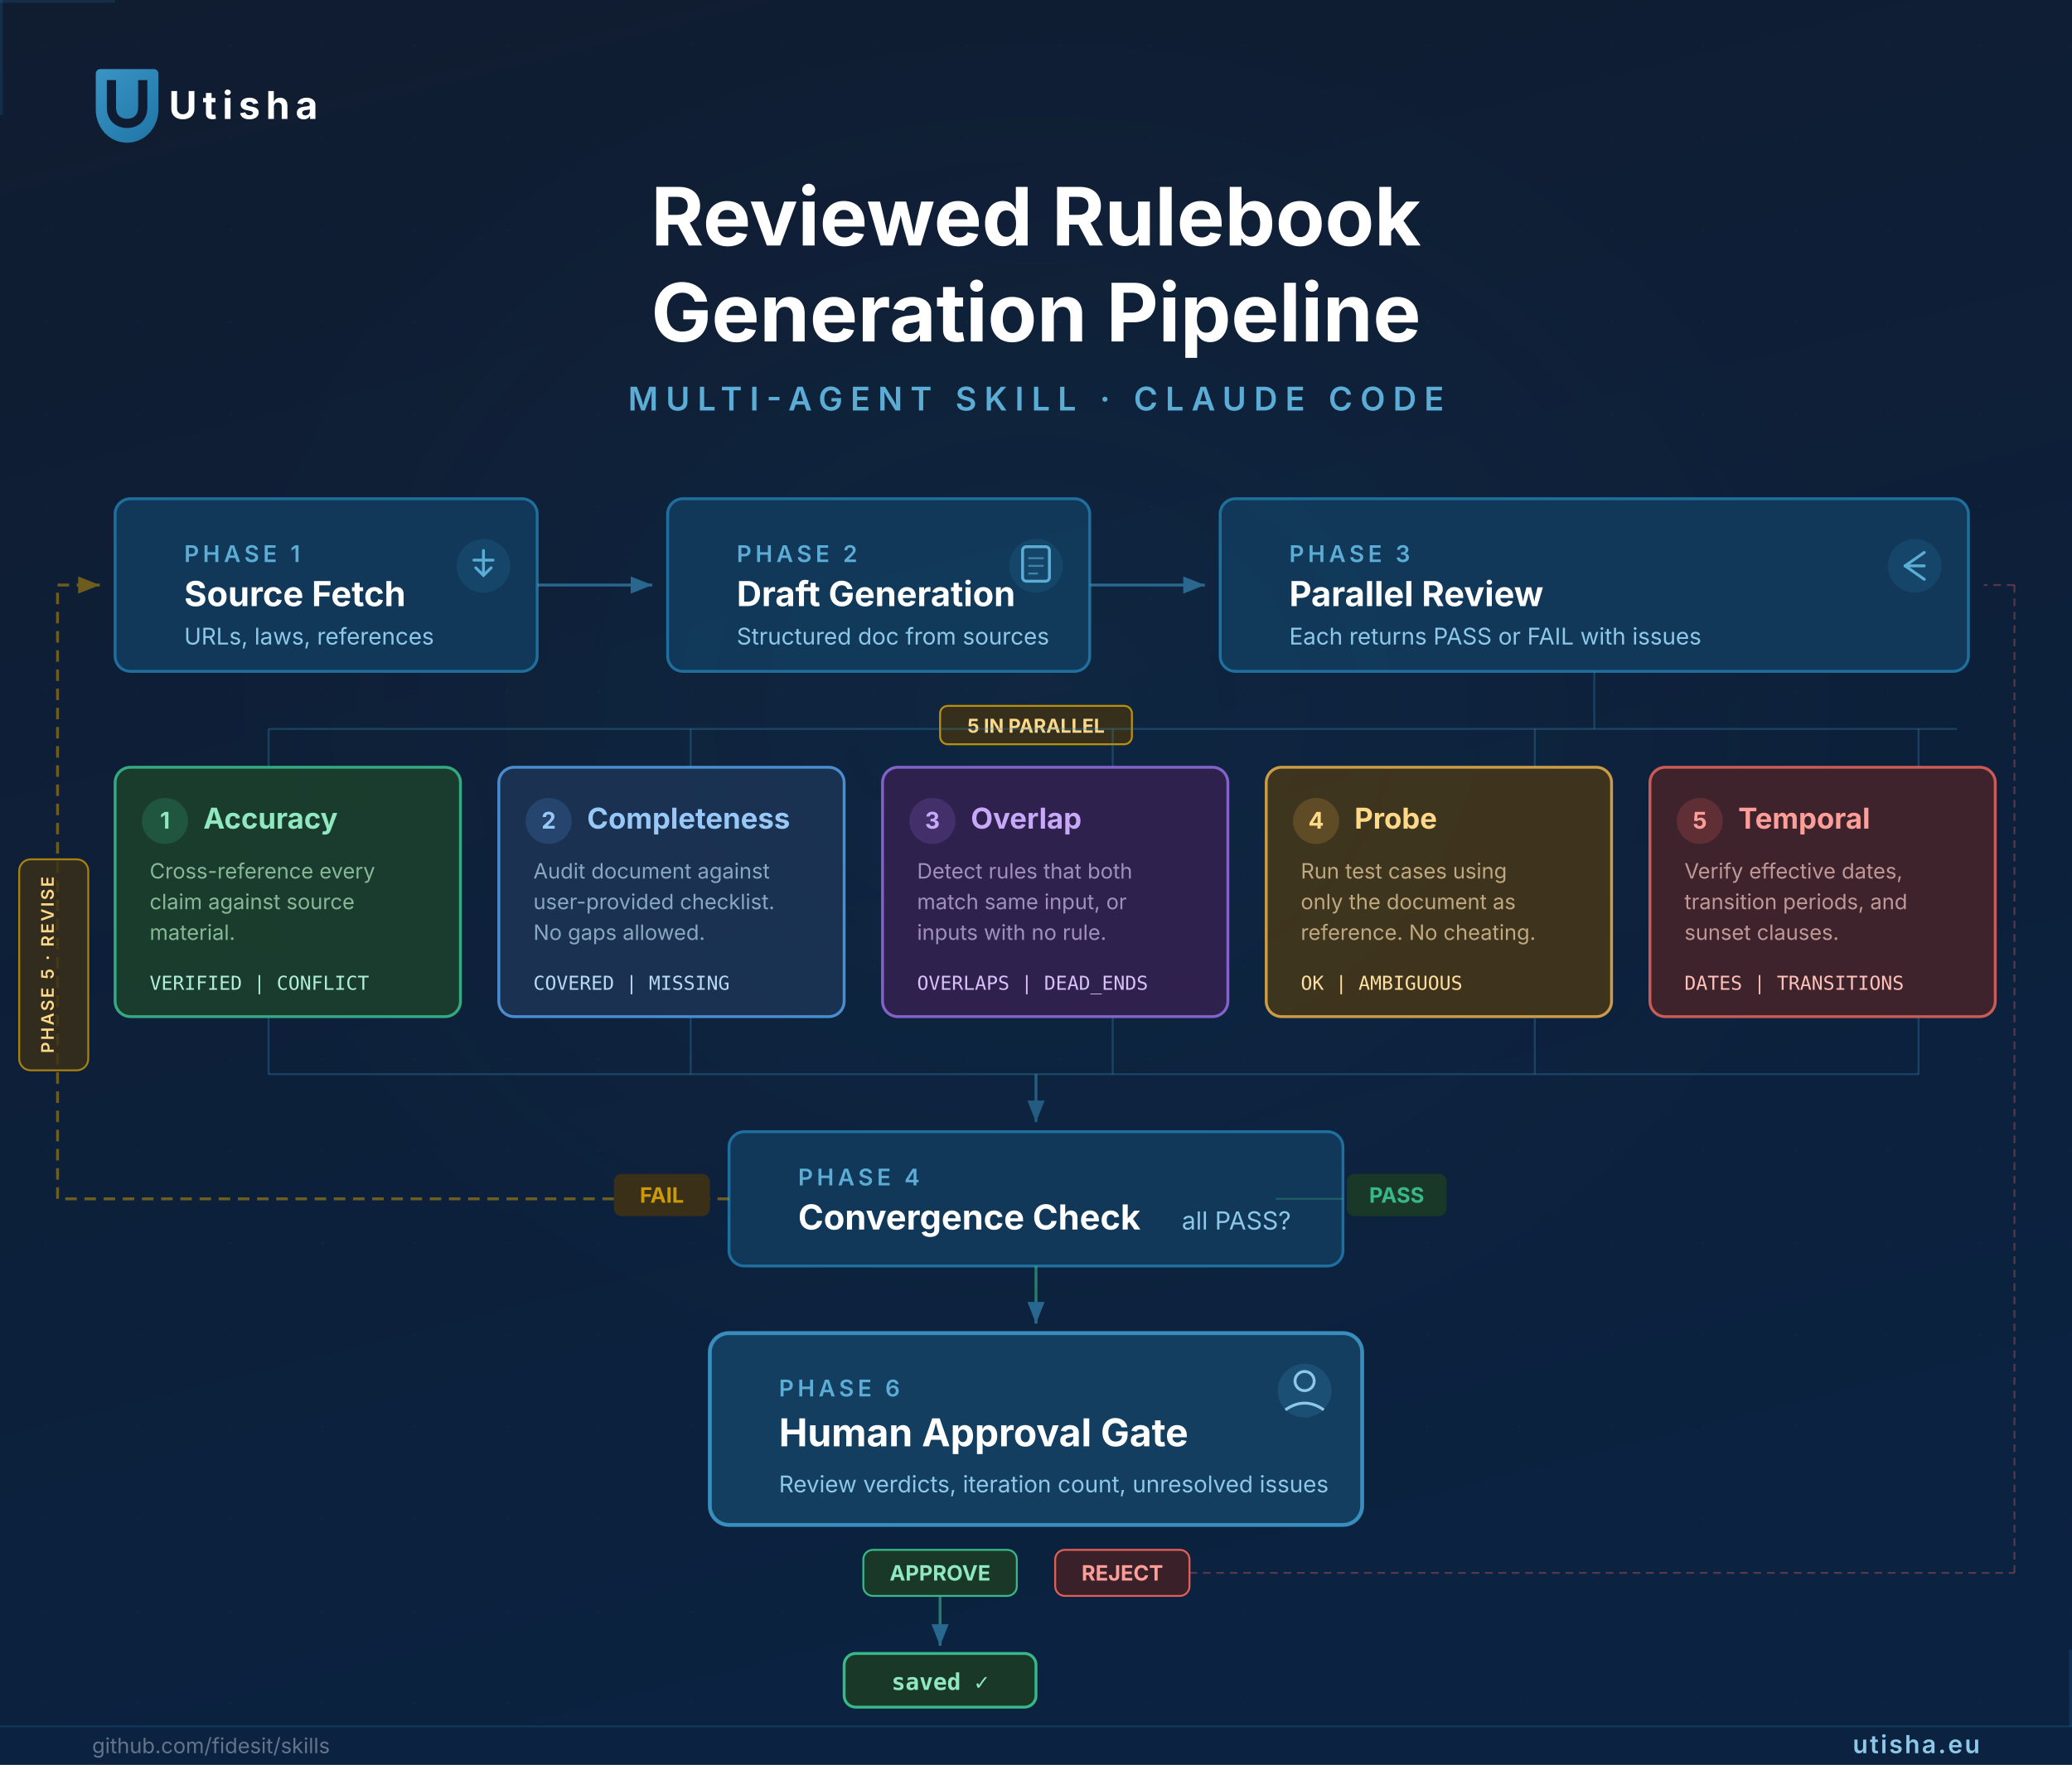
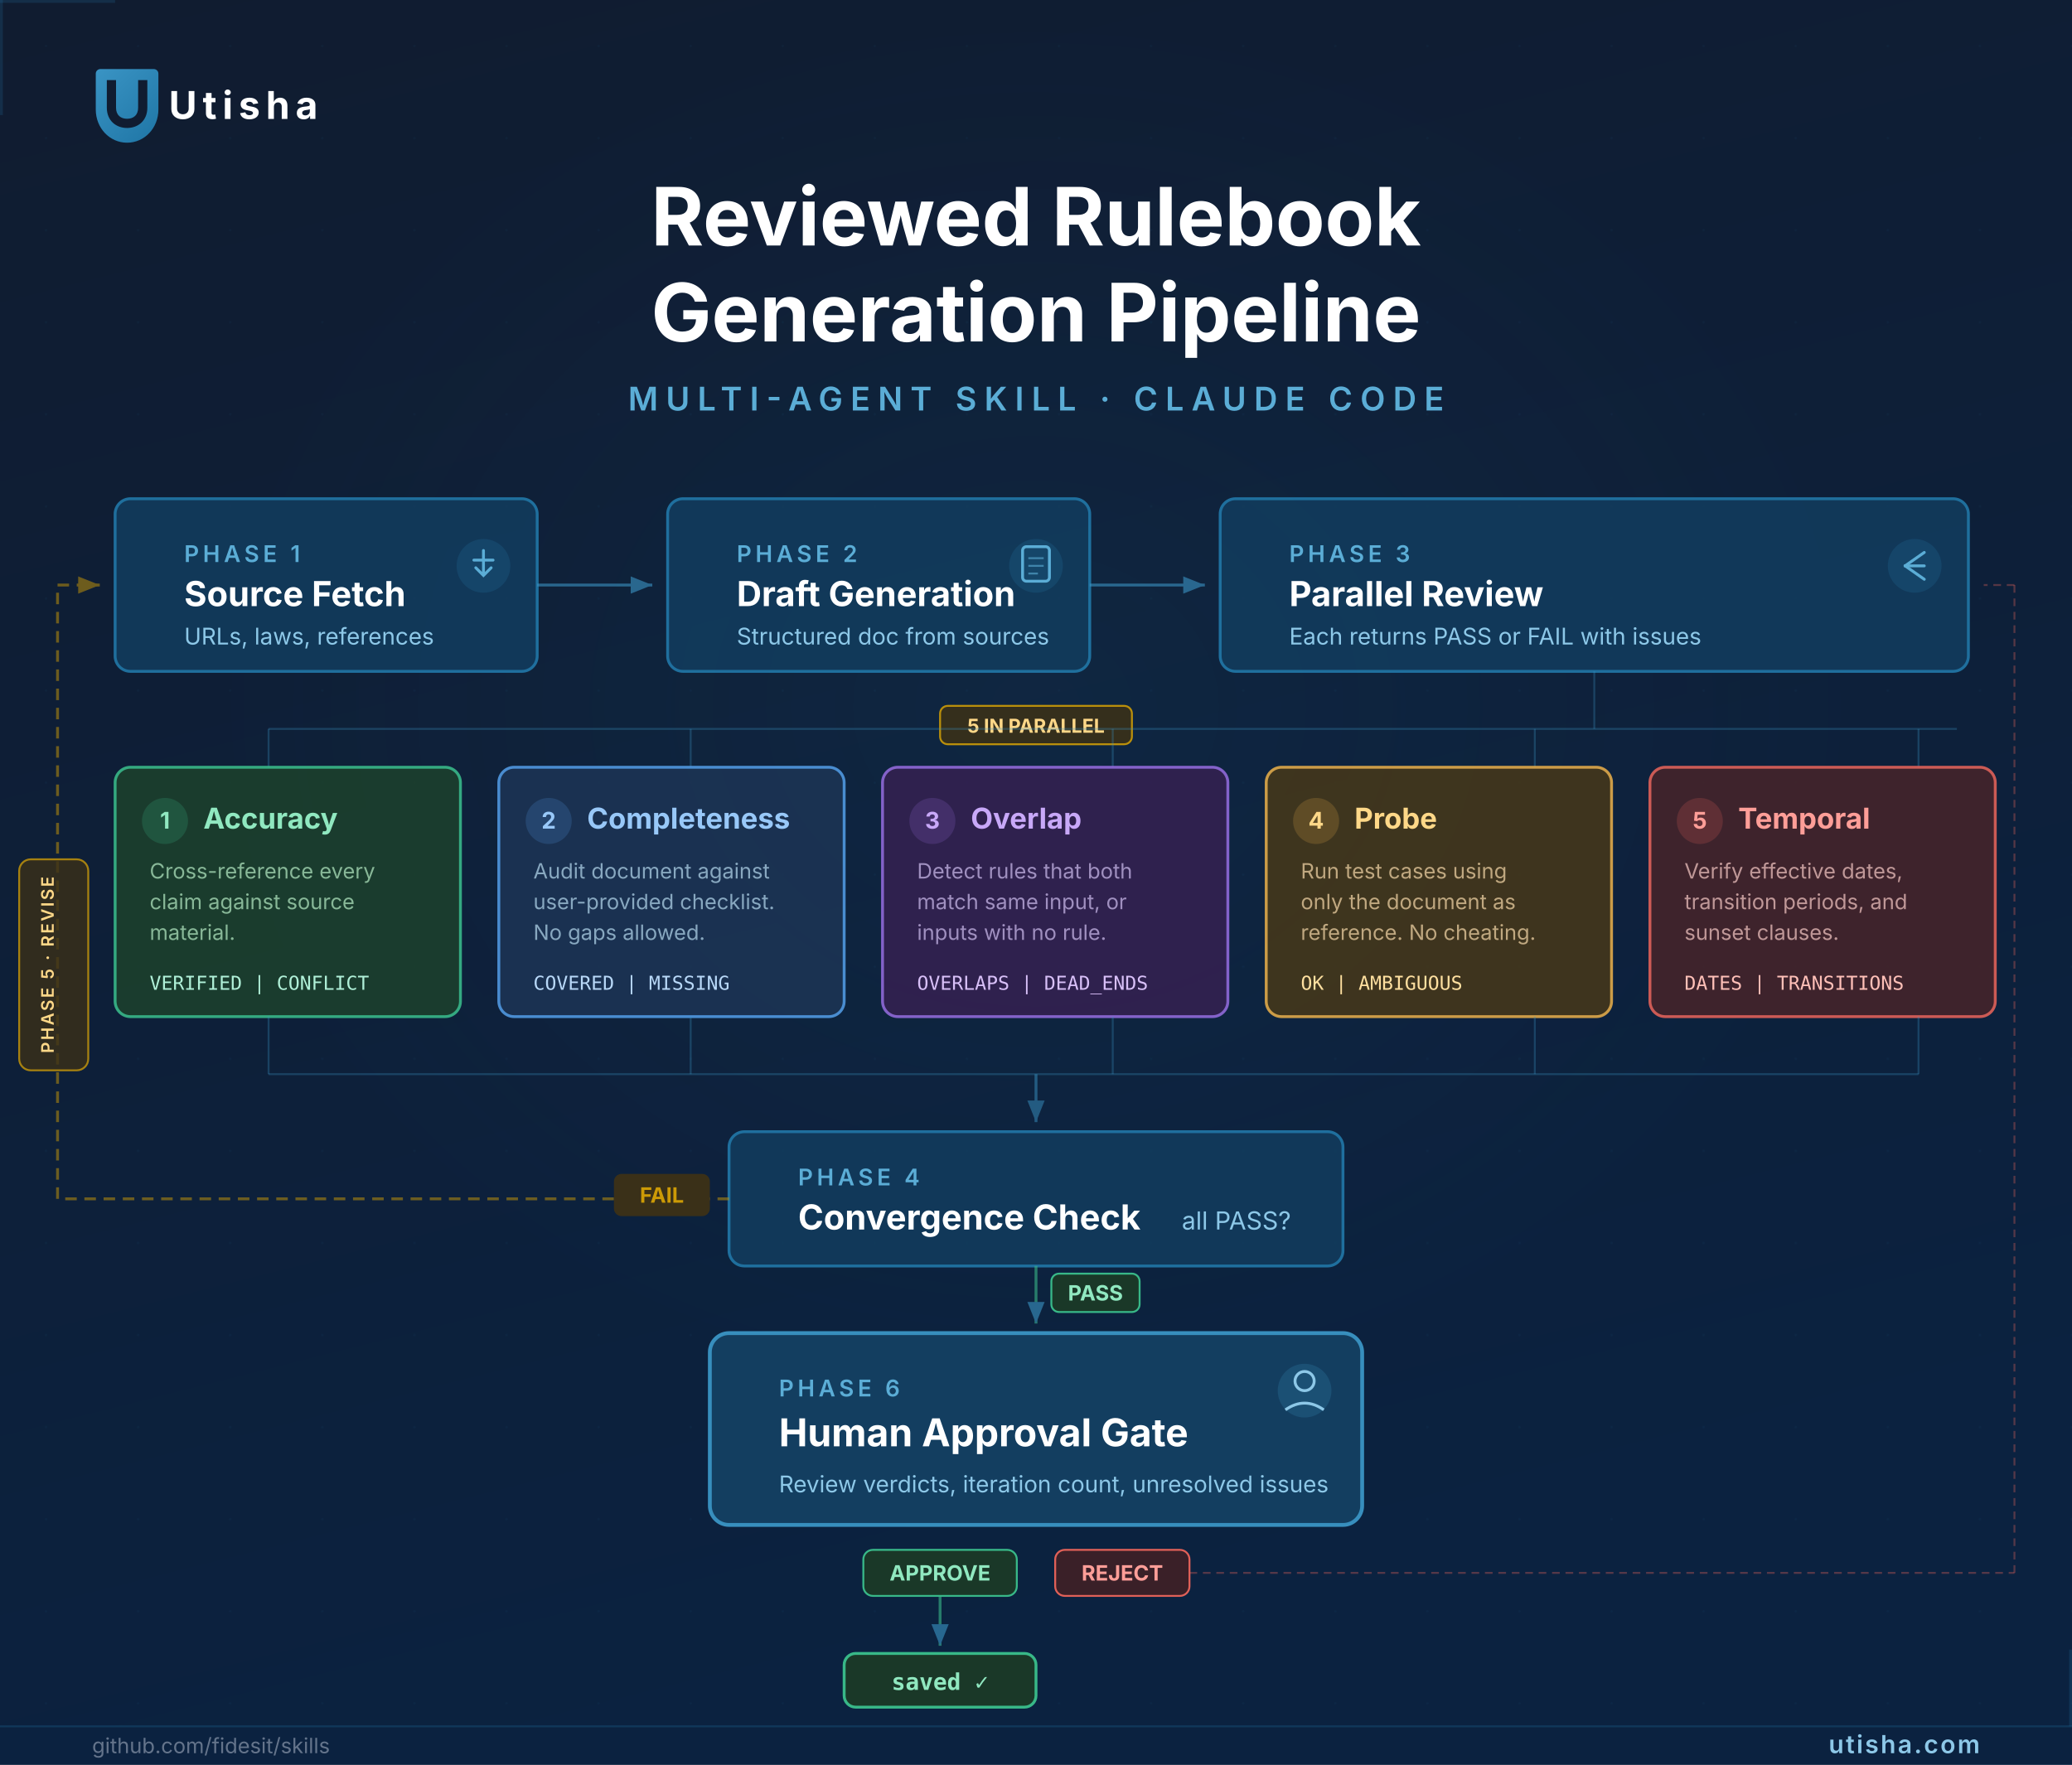
<svg xmlns="http://www.w3.org/2000/svg" viewBox="0 0 1080 920" width="1080" height="920">
  <defs>
    <linearGradient id="bg" x1="0" y1="0" x2="0.3" y2="1">
      <stop offset="0%" stop-color="#101C30" />
      <stop offset="100%" stop-color="#0B2240" />
    </linearGradient>
    <linearGradient id="logoGrad" x1="0%" y1="0%" x2="80%" y2="100%">
      <stop offset="0%" stop-color="#3A94C4" />
      <stop offset="100%" stop-color="#2178A8" />
    </linearGradient>
    <linearGradient id="phaseGrad" x1="0" y1="0" x2="1" y2="0">
      <stop offset="0%" stop-color="#2178A8" stop-opacity="0.25" />
      <stop offset="100%" stop-color="#2178A8" stop-opacity="0" />
    </linearGradient>
    <radialGradient id="glow" cx="50%" cy="40%" r="40%">
      <stop offset="0%" stop-color="#2178A8" stop-opacity="0.08" />
      <stop offset="100%" stop-color="#2178A8" stop-opacity="0" />
    </radialGradient>
    <pattern id="dots" x="0" y="0" width="48" height="48" patternUnits="userSpaceOnUse">
      <circle cx="24" cy="24" r="0.6" fill="#2178A8" opacity="0.06" />
    </pattern>
    <marker id="arrow" viewBox="0 0 10 8" refX="10" refY="4" markerWidth="8" markerHeight="6" orient="auto-start-reverse">
      <path d="M0,0 L10,4 L0,8 Z" fill="#3A94C4" />
    </marker>
    <marker id="arrowLoop" viewBox="0 0 10 8" refX="10" refY="4" markerWidth="8" markerHeight="6" orient="auto-start-reverse">
      <path d="M0,0 L10,4 L0,8 Z" fill="#CC9A06" />
    </marker>
  </defs>
  <rect width="1080" height="920" fill="url(#bg)" />
  <rect width="1080" height="920" fill="url(#dots)" />
  <rect width="1080" height="920" fill="url(#glow)" />
  <line x1="0" y1="0" x2="0" y2="60" stroke="#2178A8" stroke-width="3" opacity="0.2" />
  <line x1="0" y1="0" x2="60" y2="0" stroke="#2178A8" stroke-width="3" opacity="0.2" />
  <line x1="1080" y1="920" x2="1080" y2="860" stroke="#2178A8" stroke-width="3" opacity="0.2" />
  <line x1="1080" y1="920" x2="1020" y2="920" stroke="#2178A8" stroke-width="3" opacity="0.2" />
  <g transform="translate(48, 36) scale(0.48)">
    <path fill-rule="evenodd" d="M4 5 C4 2,6.5 0,9 0 L67 0 C69.5 0,72 2,72 5 L72 44 C72 64,57 80,38 80 C19 80,4 64,4 44 Z M16 12 L16 42 C16 56,26 64,38 64 C50 64,60 56,60 42 L60 12 L50 12 L50 42 C50 50,45 54,38 54 C31 54,26 50,26 42 L26 12 Z" fill="url(#logoGrad)" />
  </g>
  <text x="88" y="62" font-family="'Sora','Inter',sans-serif" font-size="20" font-weight="700" letter-spacing="3" fill="#FFFFFF">Utisha</text>
  <text x="540" y="128" text-anchor="middle" font-family="'Sora','Inter',sans-serif" font-size="42" font-weight="700" fill="#FFFFFF">Reviewed Rulebook</text>
  <text x="540" y="178" text-anchor="middle" font-family="'Sora','Inter',sans-serif" font-size="42" font-weight="700" fill="#FFFFFF">Generation Pipeline</text>
  <text x="540" y="214" text-anchor="middle" font-family="'Plus Jakarta Sans','Inter',sans-serif" font-size="17" font-weight="600" letter-spacing="4" fill="#5BADD6">MULTI-AGENT SKILL · CLAUDE CODE</text>
  <rect x="60" y="260" width="220" height="90" rx="8" fill="#123B5C" stroke="#2178A8" stroke-width="1.5" opacity="0.9" />
  <text x="96" y="293" font-family="'Sora','Inter',sans-serif" font-size="12" font-weight="600" letter-spacing="2" fill="#5BADD6">PHASE 1</text>
  <text x="96" y="316" font-family="'Sora','Inter',sans-serif" font-size="18" font-weight="700" fill="#FFFFFF">Source Fetch</text>
  <text x="96" y="336" font-family="'Plus Jakarta Sans','Inter',sans-serif" font-size="12" fill="#8DC8E8">URLs, laws, references</text>
  <circle cx="252" cy="295" r="14" fill="#2178A8" opacity="0.2" />
  <path d="M247,292 L257,292 M252,287 L252,299 M248,296 L252,300 L256,296" stroke="#5BADD6" stroke-width="1.5" fill="none" stroke-linecap="round" />
  <line x1="280" y1="305" x2="340" y2="305" stroke="#3A94C4" stroke-width="1.5" marker-end="url(#arrow)" opacity="0.6" />
  <rect x="348" y="260" width="220" height="90" rx="8" fill="#123B5C" stroke="#2178A8" stroke-width="1.5" opacity="0.9" />
  <text x="384" y="293" font-family="'Sora','Inter',sans-serif" font-size="12" font-weight="600" letter-spacing="2" fill="#5BADD6">PHASE 2</text>
  <text x="384" y="316" font-family="'Sora','Inter',sans-serif" font-size="18" font-weight="700" fill="#FFFFFF">Draft Generation</text>
  <text x="384" y="336" font-family="'Plus Jakarta Sans','Inter',sans-serif" font-size="12" fill="#8DC8E8">Structured doc from sources</text>
  <circle cx="540" cy="295" r="14" fill="#2178A8" opacity="0.2" />
  <rect x="533" y="285" width="14" height="18" rx="2" fill="none" stroke="#5BADD6" stroke-width="1.5" />
  <line x1="536" y1="291" x2="544" y2="291" stroke="#5BADD6" stroke-width="1" opacity="0.6" />
  <line x1="536" y1="295" x2="544" y2="295" stroke="#5BADD6" stroke-width="1" opacity="0.6" />
  <line x1="536" y1="299" x2="541" y2="299" stroke="#5BADD6" stroke-width="1" opacity="0.6" />
  <line x1="568" y1="305" x2="628" y2="305" stroke="#3A94C4" stroke-width="1.5" marker-end="url(#arrow)" opacity="0.6" />
  <rect x="636" y="260" width="390" height="90" rx="8" fill="#123B5C" stroke="#2178A8" stroke-width="1.5" opacity="0.9" />
  <text x="672" y="293" font-family="'Sora','Inter',sans-serif" font-size="12" font-weight="600" letter-spacing="2" fill="#5BADD6">PHASE 3</text>
  <text x="672" y="316" font-family="'Sora','Inter',sans-serif" font-size="18" font-weight="700" fill="#FFFFFF">Parallel Review</text>
  <text x="672" y="336" font-family="'Plus Jakarta Sans','Inter',sans-serif" font-size="12" fill="#8DC8E8">Each returns PASS or FAIL with issues</text>
  <circle cx="998" cy="295" r="14" fill="#2178A8" opacity="0.2" />
  <line x1="993" y1="295" x2="1003" y2="288" stroke="#5BADD6" stroke-width="1.5" stroke-linecap="round" />
  <line x1="993" y1="295" x2="1003" y2="295" stroke="#5BADD6" stroke-width="1.5" stroke-linecap="round" />
  <line x1="993" y1="295" x2="1003" y2="302" stroke="#5BADD6" stroke-width="1.5" stroke-linecap="round" />
  <rect x="490" y="368" width="100" height="20" rx="4" fill="#3a3018" stroke="#CC9A06" stroke-width="1" opacity="0.9" />
  <text x="540" y="382" text-anchor="middle" font-family="'Plus Jakarta Sans','Inter',sans-serif" font-size="10" font-weight="700" fill="#ffd888">5 IN PARALLEL</text>
  <line x1="831" y1="350" x2="831" y2="380" stroke="#3A94C4" stroke-width="1" opacity="0.3" />
  <line x1="831" y1="380" x2="140" y2="380" stroke="#3A94C4" stroke-width="1" opacity="0.3" />
  <line x1="831" y1="380" x2="1020" y2="380" stroke="#3A94C4" stroke-width="1" opacity="0.3" />
  <line x1="140" y1="380" x2="140" y2="400" stroke="#3A94C4" stroke-width="1" opacity="0.3" />
  <line x1="360" y1="380" x2="360" y2="400" stroke="#3A94C4" stroke-width="1" opacity="0.3" />
  <line x1="580" y1="380" x2="580" y2="400" stroke="#3A94C4" stroke-width="1" opacity="0.3" />
  <line x1="800" y1="380" x2="800" y2="400" stroke="#3A94C4" stroke-width="1" opacity="0.3" />
  <line x1="1000" y1="380" x2="1000" y2="400" stroke="#3A94C4" stroke-width="1" opacity="0.3" />
  <rect x="60" y="400" width="180" height="130" rx="8" fill="#1a3828" stroke="#38b888" stroke-width="1.5" opacity="0.9" />
  <rect x="60" y="400" width="180" height="130" rx="8" fill="#38b888" opacity="0.05" />
  <circle cx="86" cy="428" r="12" fill="#38b888" opacity="0.2" />
  <text x="86" y="432" text-anchor="middle" font-family="'Sora','Inter',sans-serif" font-size="12" font-weight="700" fill="#90e8c0">1</text>
  <text x="106" y="432" font-family="'Sora','Inter',sans-serif" font-size="15" font-weight="700" fill="#90e8c0">Accuracy</text>
  <text x="78" y="458" font-family="'Plus Jakarta Sans','Inter',sans-serif" font-size="11" fill="#88b898">Cross-reference every</text>
  <text x="78" y="474" font-family="'Plus Jakarta Sans','Inter',sans-serif" font-size="11" fill="#88b898">claim against source</text>
  <text x="78" y="490" font-family="'Plus Jakarta Sans','Inter',sans-serif" font-size="11" fill="#88b898">material.</text>
  <text x="78" y="516" font-family="'JetBrains Mono',monospace" font-size="10" fill="#b0f0d8">VERIFIED | CONFLICT</text>
  <rect x="260" y="400" width="180" height="130" rx="8" fill="#182e4a" stroke="#5098e0" stroke-width="1.5" opacity="0.9" />
  <rect x="260" y="400" width="180" height="130" rx="8" fill="#5098e0" opacity="0.05" />
  <circle cx="286" cy="428" r="12" fill="#5098e0" opacity="0.2" />
  <text x="286" y="432" text-anchor="middle" font-family="'Sora','Inter',sans-serif" font-size="12" font-weight="700" fill="#98c8f8">2</text>
  <text x="306" y="432" font-family="'Sora','Inter',sans-serif" font-size="15" font-weight="700" fill="#98c8f8">Completeness</text>
  <text x="278" y="458" font-family="'Plus Jakarta Sans','Inter',sans-serif" font-size="11" fill="#88a8c0">Audit document against</text>
  <text x="278" y="474" font-family="'Plus Jakarta Sans','Inter',sans-serif" font-size="11" fill="#88a8c0">user-provided checklist.</text>
  <text x="278" y="490" font-family="'Plus Jakarta Sans','Inter',sans-serif" font-size="11" fill="#88a8c0">No gaps allowed.</text>
  <text x="278" y="516" font-family="'JetBrains Mono',monospace" font-size="10" fill="#b8d8f8">COVERED | MISSING</text>
  <rect x="460" y="400" width="180" height="130" rx="8" fill="#2e1c48" stroke="#9068d8" stroke-width="1.5" opacity="0.9" />
  <rect x="460" y="400" width="180" height="130" rx="8" fill="#9068d8" opacity="0.05" />
  <circle cx="486" cy="428" r="12" fill="#9068d8" opacity="0.2" />
  <text x="486" y="432" text-anchor="middle" font-family="'Sora','Inter',sans-serif" font-size="12" font-weight="700" fill="#c8a8f8">3</text>
  <text x="506" y="432" font-family="'Sora','Inter',sans-serif" font-size="15" font-weight="700" fill="#c8a8f8">Overlap</text>
  <text x="478" y="458" font-family="'Plus Jakarta Sans','Inter',sans-serif" font-size="11" fill="#a090c0">Detect rules that both</text>
  <text x="478" y="474" font-family="'Plus Jakarta Sans','Inter',sans-serif" font-size="11" fill="#a090c0">match same input, or</text>
  <text x="478" y="490" font-family="'Plus Jakarta Sans','Inter',sans-serif" font-size="11" fill="#a090c0">inputs with no rule.</text>
  <text x="478" y="516" font-family="'JetBrains Mono',monospace" font-size="10" fill="#d8c0f8">OVERLAPS | DEAD_ENDS</text>
  <rect x="660" y="400" width="180" height="130" rx="8" fill="#3a3018" stroke="#e0a848" stroke-width="1.5" opacity="0.9" />
  <rect x="660" y="400" width="180" height="130" rx="8" fill="#e0a848" opacity="0.05" />
  <circle cx="686" cy="428" r="12" fill="#e0a848" opacity="0.2" />
  <text x="686" y="432" text-anchor="middle" font-family="'Sora','Inter',sans-serif" font-size="12" font-weight="700" fill="#ffd888">4</text>
  <text x="706" y="432" font-family="'Sora','Inter',sans-serif" font-size="15" font-weight="700" fill="#ffd888">Probe</text>
  <text x="678" y="458" font-family="'Plus Jakarta Sans','Inter',sans-serif" font-size="11" fill="#c0a880">Run test cases using</text>
  <text x="678" y="474" font-family="'Plus Jakarta Sans','Inter',sans-serif" font-size="11" fill="#c0a880">only the document as</text>
  <text x="678" y="490" font-family="'Plus Jakarta Sans','Inter',sans-serif" font-size="11" fill="#c0a880">reference. No cheating.</text>
  <text x="678" y="516" font-family="'JetBrains Mono',monospace" font-size="10" fill="#ffe0a0">OK | AMBIGUOUS</text>
  <rect x="860" y="400" width="180" height="130" rx="8" fill="#3a2028" stroke="#e06058" stroke-width="1.5" opacity="0.9" />
  <rect x="860" y="400" width="180" height="130" rx="8" fill="#e06058" opacity="0.05" />
  <circle cx="886" cy="428" r="12" fill="#e06058" opacity="0.2" />
  <text x="886" y="432" text-anchor="middle" font-family="'Sora','Inter',sans-serif" font-size="12" font-weight="700" fill="#ff9e98">5</text>
  <text x="906" y="432" font-family="'Sora','Inter',sans-serif" font-size="15" font-weight="700" fill="#ff9e98">Temporal</text>
  <text x="878" y="458" font-family="'Plus Jakarta Sans','Inter',sans-serif" font-size="11" fill="#c09898">Verify effective dates,</text>
  <text x="878" y="474" font-family="'Plus Jakarta Sans','Inter',sans-serif" font-size="11" fill="#c09898">transition periods, and</text>
  <text x="878" y="490" font-family="'Plus Jakarta Sans','Inter',sans-serif" font-size="11" fill="#c09898">sunset clauses.</text>
  <text x="878" y="516" font-family="'JetBrains Mono',monospace" font-size="10" fill="#ffc0b8">DATES | TRANSITIONS</text>
  <line x1="140" y1="530" x2="140" y2="560" stroke="#3A94C4" stroke-width="1" opacity="0.3" />
  <line x1="360" y1="530" x2="360" y2="560" stroke="#3A94C4" stroke-width="1" opacity="0.3" />
  <line x1="580" y1="530" x2="580" y2="560" stroke="#3A94C4" stroke-width="1" opacity="0.3" />
  <line x1="800" y1="530" x2="800" y2="560" stroke="#3A94C4" stroke-width="1" opacity="0.3" />
  <line x1="1000" y1="530" x2="1000" y2="560" stroke="#3A94C4" stroke-width="1" opacity="0.3" />
  <line x1="140" y1="560" x2="1000" y2="560" stroke="#3A94C4" stroke-width="1" opacity="0.3" />
  <line x1="540" y1="560" x2="540" y2="585" stroke="#3A94C4" stroke-width="1.5" marker-end="url(#arrow)" opacity="0.5" />
  <rect x="380" y="590" width="320" height="70" rx="8" fill="#123B5C" stroke="#2178A8" stroke-width="1.5" opacity="0.9" />
  <text x="416" y="618" font-family="'Sora','Inter',sans-serif" font-size="12" font-weight="600" letter-spacing="2" fill="#5BADD6">PHASE 4</text>
  <text x="416" y="641" font-family="'Sora','Inter',sans-serif" font-size="18" font-weight="700" fill="#FFFFFF">Convergence Check</text>
  <text x="616" y="641" font-family="'Plus Jakarta Sans','Inter',sans-serif" font-size="13" fill="#8DC8E8">all PASS?</text>
  <line x1="380" y1="625" x2="30" y2="625" stroke="#CC9A06" stroke-width="1.5" stroke-dasharray="6,4" opacity="0.5" />
  <line x1="30" y1="625" x2="30" y2="305" stroke="#CC9A06" stroke-width="1.5" stroke-dasharray="6,4" opacity="0.5" />
  <line x1="30" y1="305" x2="52" y2="305" stroke="#CC9A06" stroke-width="1.5" stroke-dasharray="6,4" marker-end="url(#arrowLoop)" opacity="0.5" />
  <rect x="320" y="612" width="50" height="22" rx="4" fill="#3a3018" />
  <text x="345" y="627" text-anchor="middle" font-family="'Sora','Inter',sans-serif" font-size="11" font-weight="700" fill="#CC9A06">FAIL</text>
  <rect x="10" y="448" width="36" height="110" rx="6" fill="#3a3018" stroke="#CC9A06" stroke-width="1" opacity="0.8" />
  <text text-anchor="middle" font-family="'Sora','Inter',sans-serif" font-size="9" font-weight="600" letter-spacing="1" fill="#ffd888" transform="translate(28, 503) rotate(-90)">PHASE 5 · REVISE</text>
  <line x1="540" y1="660" x2="540" y2="690" stroke="#38b888" stroke-width="1.5" marker-end="url(#arrow)" opacity="0.6" />
-   <rect x="702" y="612" width="52" height="22" rx="4" fill="#1a3828" />
-   <text x="728" y="627" text-anchor="middle" font-family="'Sora','Inter',sans-serif" font-size="11" font-weight="700" fill="#38b888">PASS</text>
-   <line x1="700" y1="625" x2="665" y2="625" stroke="#38b888" stroke-width="1" opacity="0.3" />
+   <rect x="548" y="664" width="46" height="20" rx="4" fill="#1a3828" stroke="#38b888" stroke-width="1" />
+   <text x="571" y="678" text-anchor="middle" font-family="'Sora','Inter',sans-serif" font-size="11" font-weight="700" fill="#90e8c0">PASS</text>
  <rect x="370" y="695" width="340" height="100" rx="10" fill="#123B5C" stroke="#3A94C4" stroke-width="2" opacity="0.95" />
  <rect x="370" y="695" width="340" height="100" rx="10" fill="#2178A8" opacity="0.06" />
  <text x="406" y="728" font-family="'Sora','Inter',sans-serif" font-size="12" font-weight="600" letter-spacing="2" fill="#5BADD6">PHASE 6</text>
  <text x="406" y="754" font-family="'Sora','Inter',sans-serif" font-size="20" font-weight="700" fill="#FFFFFF">Human Approval Gate</text>
  <text x="406" y="778" font-family="'Plus Jakarta Sans','Inter',sans-serif" font-size="12" fill="#8DC8E8">Review verdicts, iteration count, unresolved issues</text>
  <circle cx="680" cy="725" r="14" fill="#3A94C4" opacity="0.2" />
  <circle cx="680" cy="720" r="5" fill="none" stroke="#8DC8E8" stroke-width="1.5" />
  <path d="M670,735 Q680,728 690,735" fill="none" stroke="#8DC8E8" stroke-width="1.5" />
  <rect x="450" y="808" width="80" height="24" rx="5" fill="#1a3828" stroke="#38b888" stroke-width="1" />
  <text x="490" y="824" text-anchor="middle" font-family="'Sora','Inter',sans-serif" font-size="11" font-weight="700" fill="#90e8c0">APPROVE</text>
  <rect x="550" y="808" width="70" height="24" rx="5" fill="#3a2028" stroke="#e06058" stroke-width="1" />
  <text x="585" y="824" text-anchor="middle" font-family="'Sora','Inter',sans-serif" font-size="11" font-weight="700" fill="#ff9e98">REJECT</text>
  <line x1="620" y1="820" x2="1050" y2="820" stroke="#e06058" stroke-width="1" stroke-dasharray="4,3" opacity="0.35" />
  <line x1="1050" y1="820" x2="1050" y2="305" stroke="#e06058" stroke-width="1" stroke-dasharray="4,3" opacity="0.35" />
  <line x1="1050" y1="305" x2="1034" y2="305" stroke="#e06058" stroke-width="1" stroke-dasharray="4,3" opacity="0.35" />
  <line x1="490" y1="832" x2="490" y2="858" stroke="#38b888" stroke-width="1.5" marker-end="url(#arrow)" opacity="0.6" />
  <rect x="440" y="862" width="100" height="28" rx="6" fill="#1a3828" stroke="#38b888" stroke-width="1.5" />
  <text x="490" y="881" text-anchor="middle" font-family="'JetBrains Mono',monospace" font-size="12" font-weight="600" fill="#90e8c0">saved ✓</text>
  <rect x="0" y="900" width="1080" height="20" fill="#0B2240" />
  <line x1="0" y1="900" x2="1080" y2="900" stroke="#2178A8" stroke-width="1" opacity="0.25" />
  <text x="48" y="914" font-family="'Plus Jakarta Sans','Inter',sans-serif" font-size="11" fill="#64748b">github.com/fidesit/skills</text>
-   <text x="1032" y="914" text-anchor="end" font-family="'Plus Jakarta Sans','Inter',sans-serif" font-size="13" font-weight="600" letter-spacing="1" fill="#8DC8E8">utisha.eu</text>
+   <text x="1032" y="914" text-anchor="end" font-family="'Plus Jakarta Sans','Inter',sans-serif" font-size="13" font-weight="600" letter-spacing="1" fill="#8DC8E8">utisha.com</text>
</svg>
